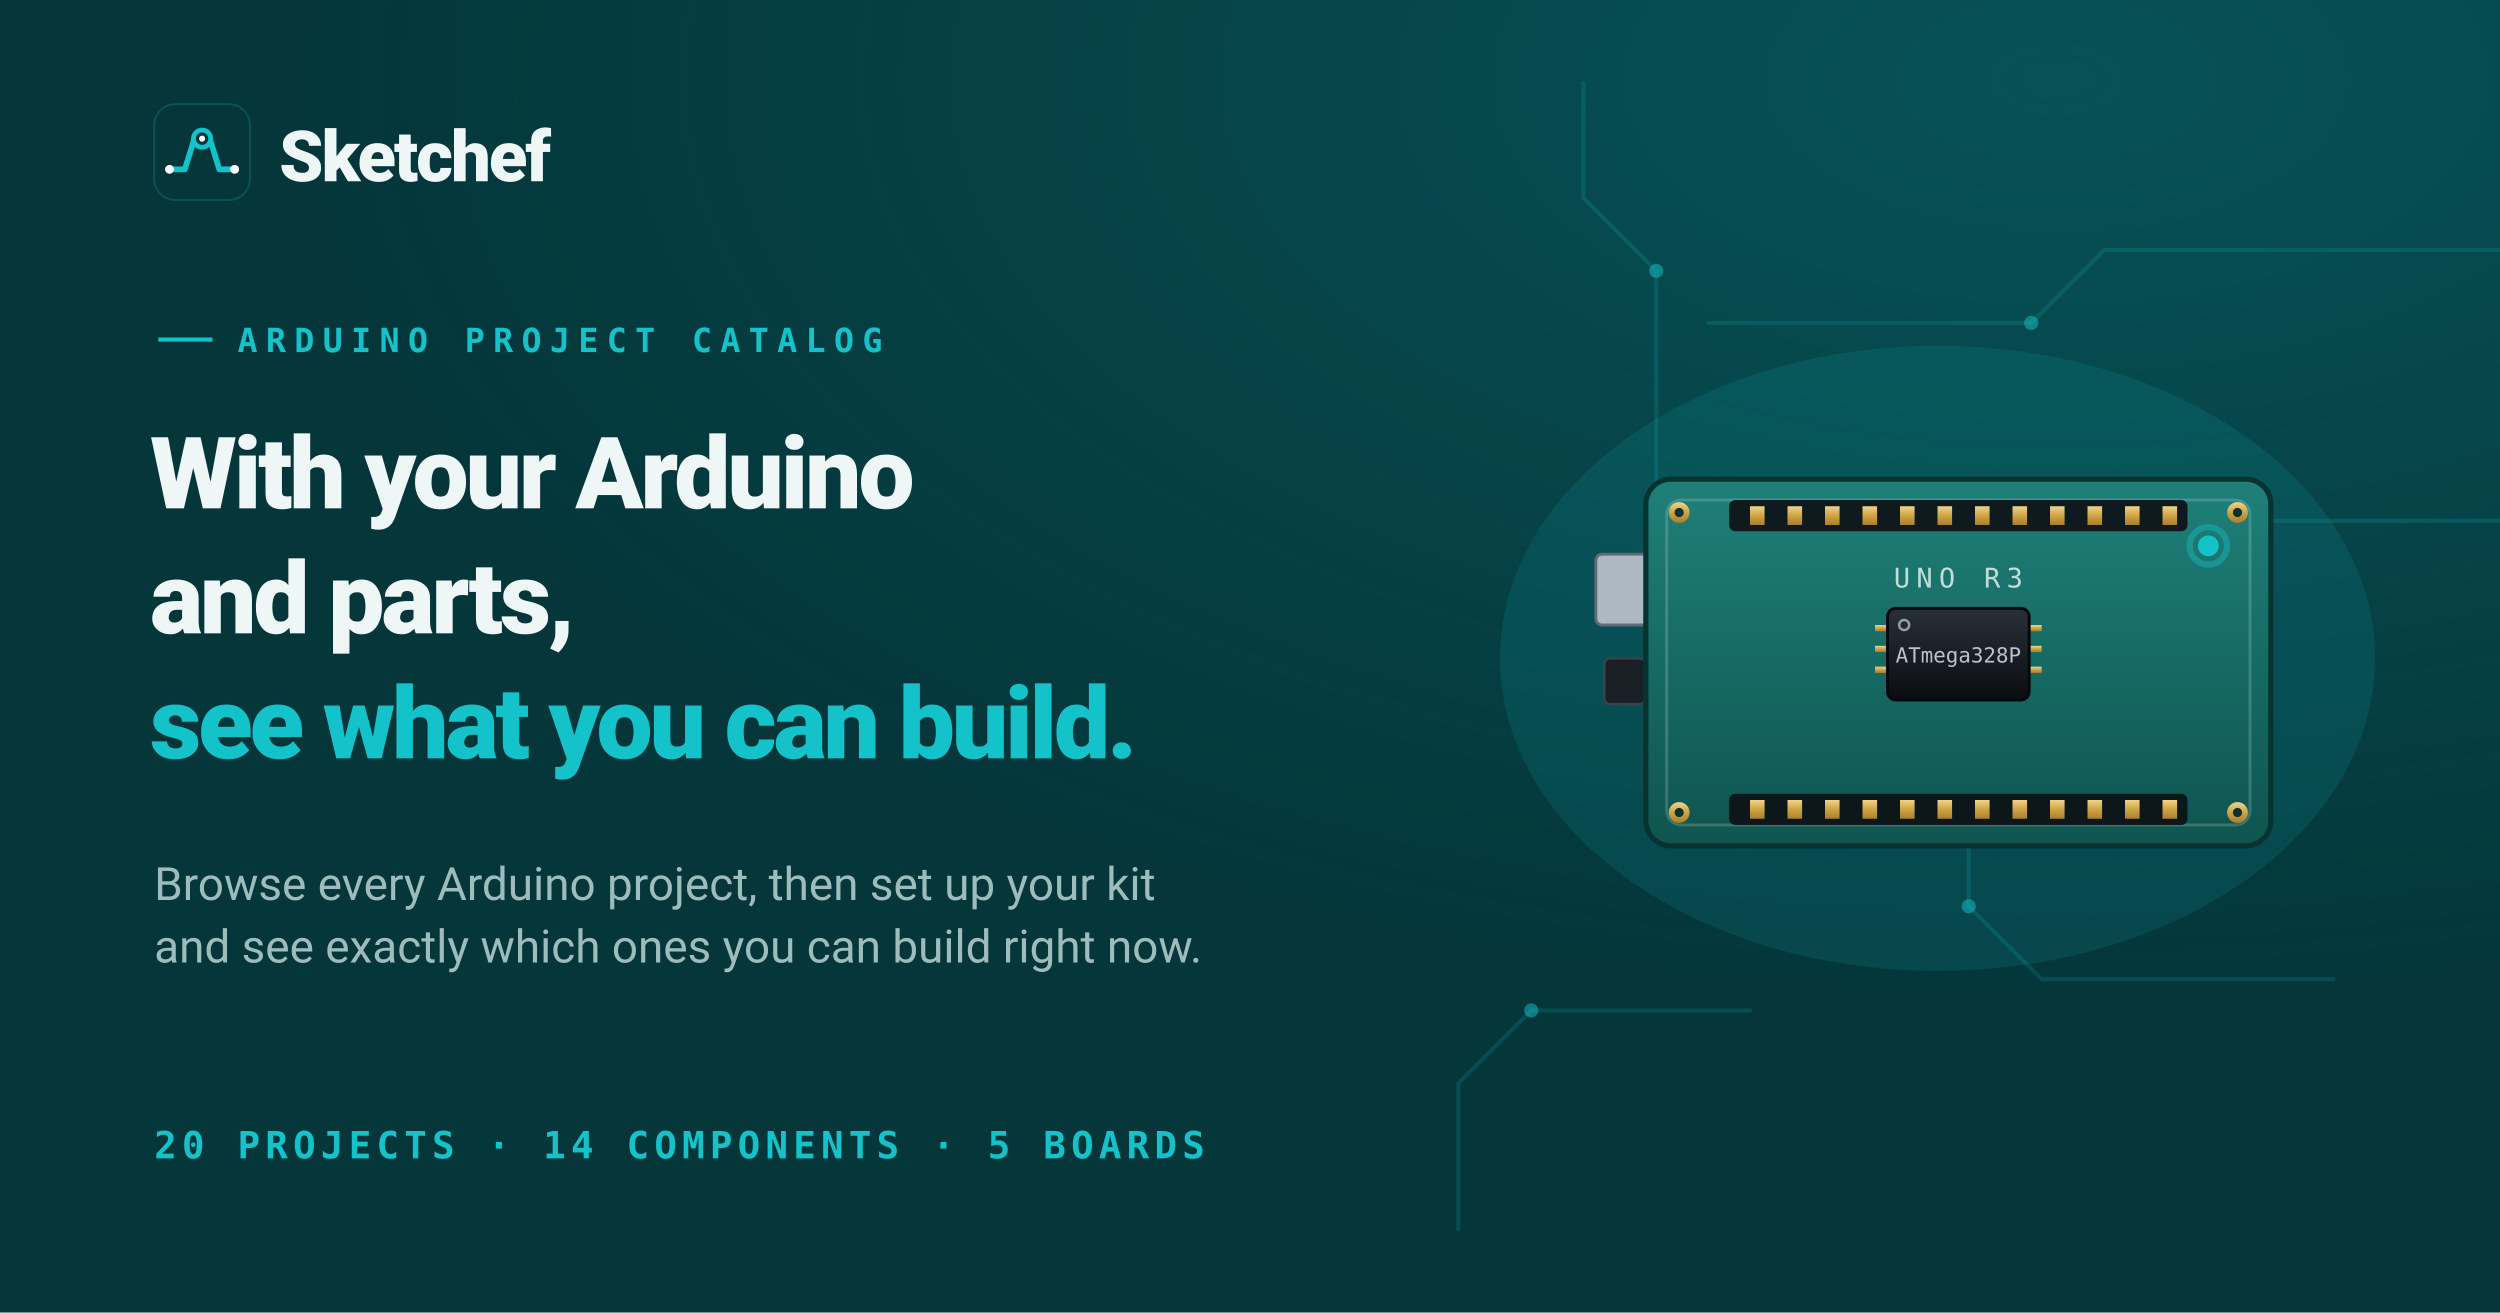
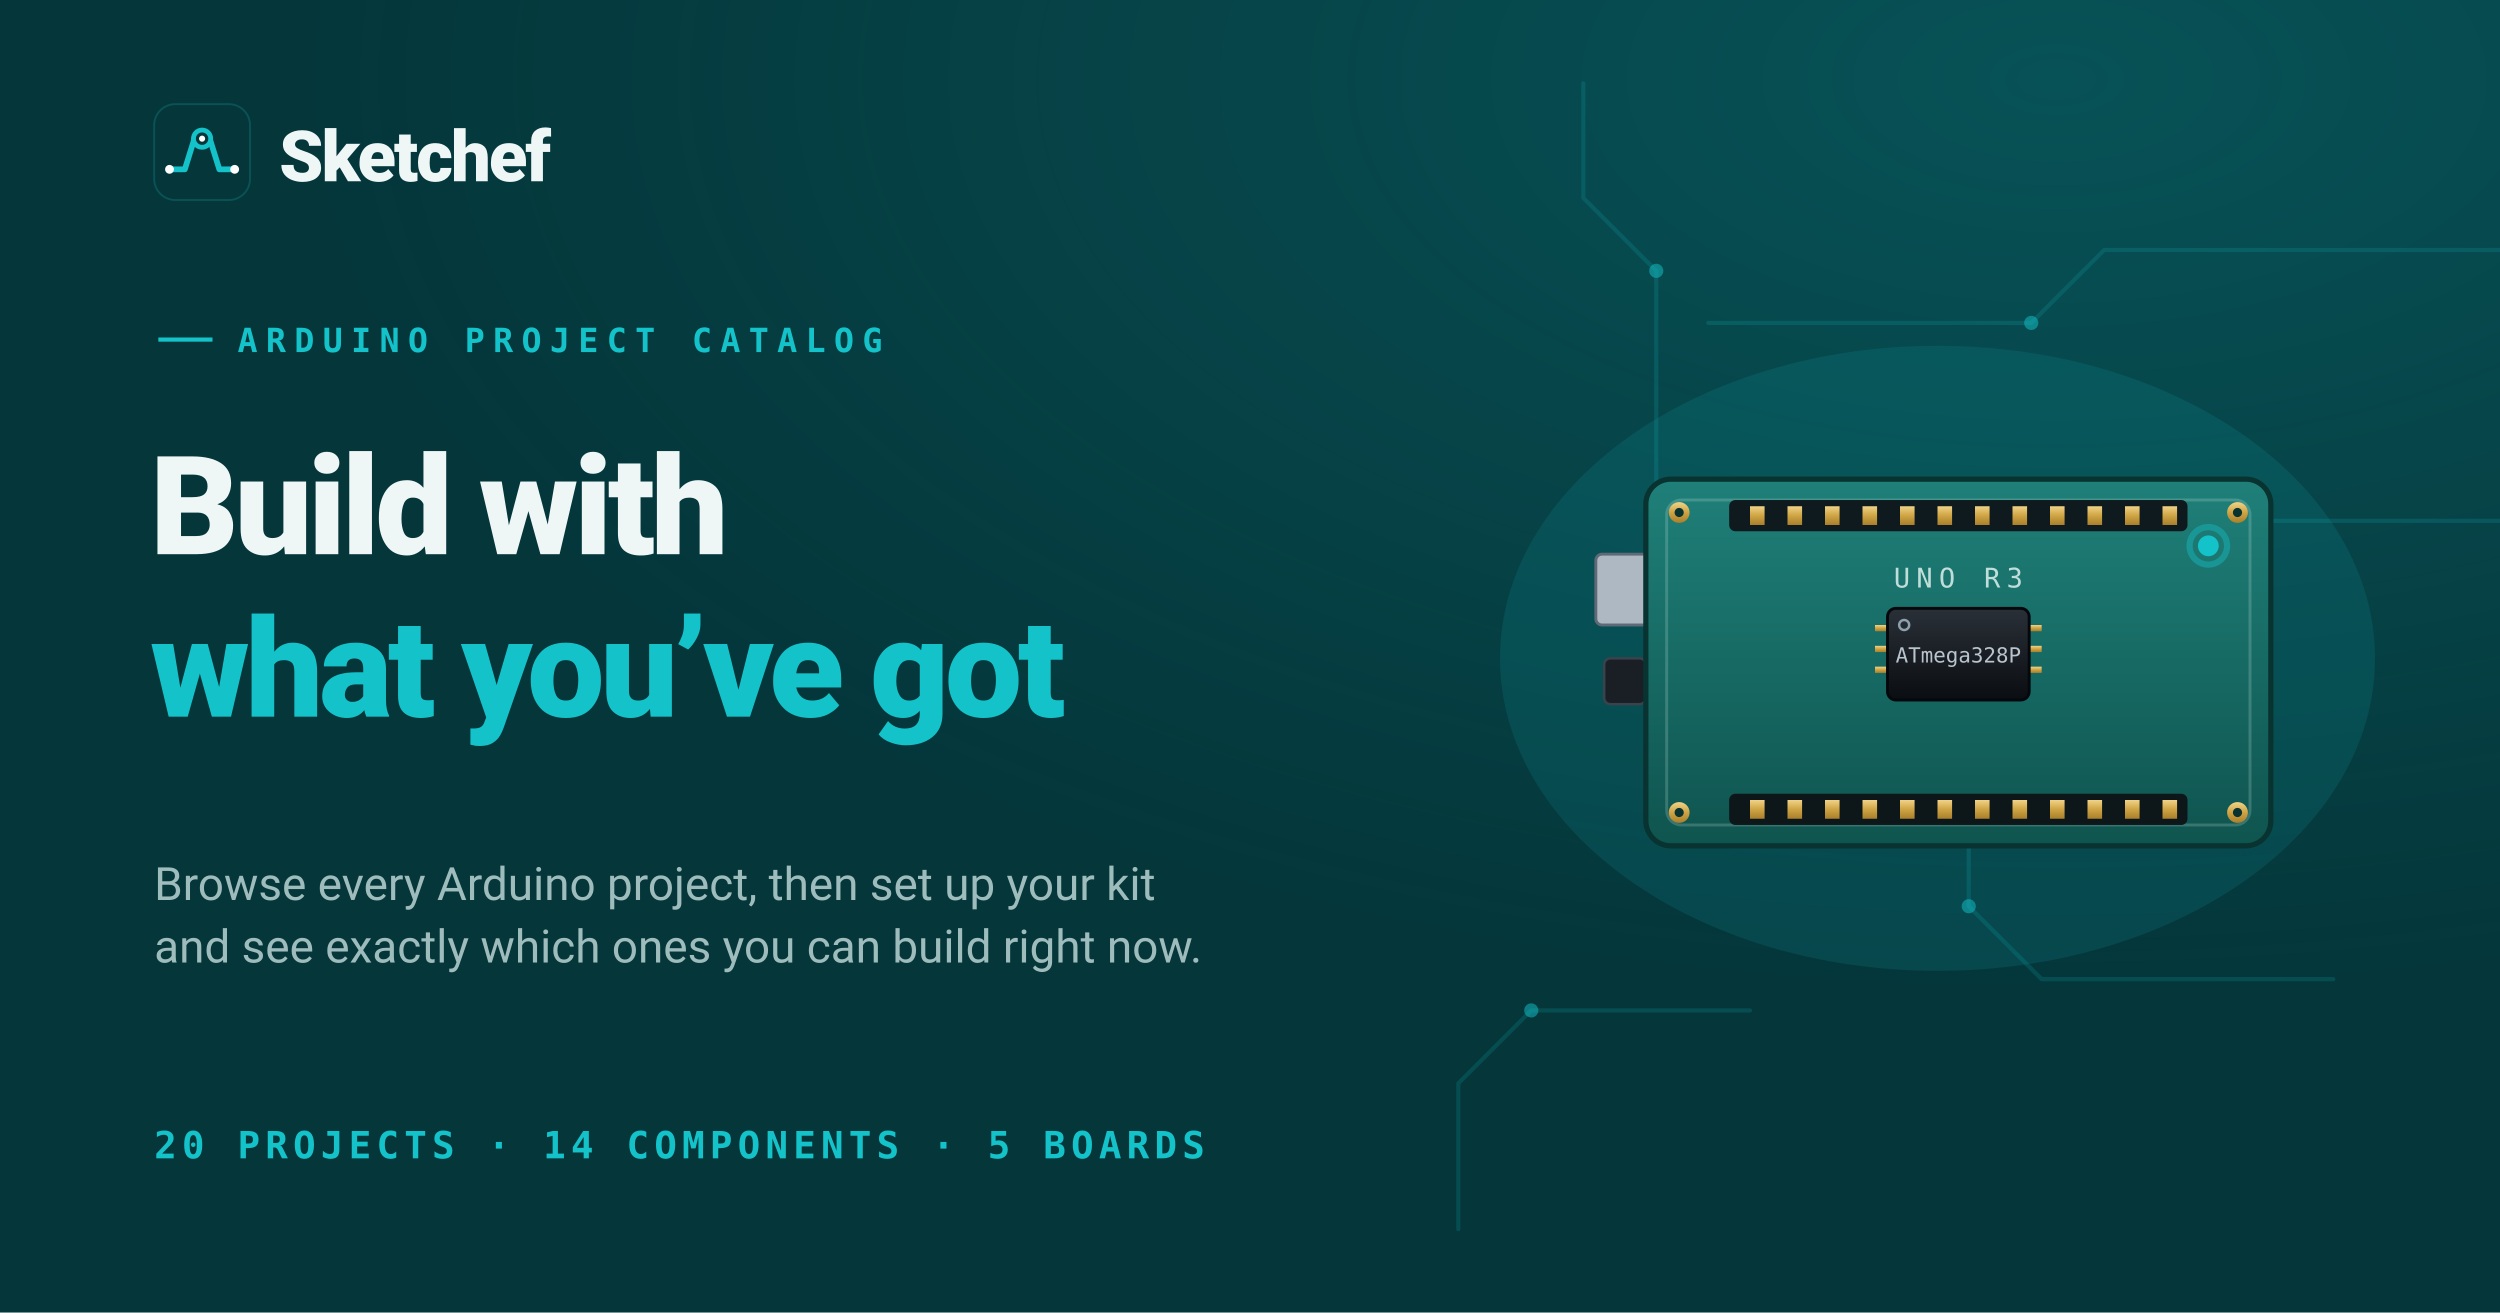
<svg xmlns="http://www.w3.org/2000/svg" viewBox="0 0 1200 630" width="1200" height="630" font-family="'Segoe UI', system-ui, -apple-system, Roboto, Helvetica, Arial, sans-serif">
  <defs>
    <radialGradient id="glow" cx="82%" cy="6%" r="70%">
      <stop offset="0%" stop-color="#14c3ca" stop-opacity="0.20" />
      <stop offset="100%" stop-color="#14c3ca" stop-opacity="0" />
    </radialGradient>
    <linearGradient id="plate" x1="0" y1="0" x2="0" y2="1">
      <stop offset="0" stop-color="#1f8079" />
      <stop offset="1" stop-color="#0f544f" />
    </linearGradient>
    <linearGradient id="gold" x1="0" y1="0" x2="0" y2="1">
      <stop offset="0" stop-color="#f0d488" />
      <stop offset="0.5" stop-color="#cfa444" />
      <stop offset="1" stop-color="#a97f2c" />
    </linearGradient>
    <linearGradient id="chip" x1="0" y1="0" x2="0" y2="1">
      <stop offset="0" stop-color="#2a3038" />
      <stop offset="1" stop-color="#0a0d11" />
    </linearGradient>
  </defs>
  <rect width="1200" height="630" fill="#04363a" />
  <rect width="1200" height="630" fill="url(#glow)" />
  <g fill="none" stroke="#14c3ca" stroke-opacity="0.16" stroke-width="2" stroke-linecap="round" stroke-linejoin="round">
    <path d="M1200 120 H1010 L975 155 H820" />
    <path d="M1200 250 H1050 L1015 285 H900" />
    <path d="M760 40 V95 L795 130 V240" />
    <path d="M1120 470 H980 L945 435 V360" />
    <path d="M700 590 V520 L735 485 H840" />
  </g>
  <g fill="#14c3ca" fill-opacity="0.5">
    <circle cx="975" cy="155" r="3.4" />
    <circle cx="1015" cy="285" r="3.4" />
    <circle cx="795" cy="130" r="3.4" />
    <circle cx="945" cy="435" r="3.4" />
    <circle cx="735" cy="485" r="3.4" />
  </g>
  <g transform="translate(74,50) scale(0.46)">
    <rect width="100" height="100" rx="22" fill="#04363a" stroke="#0a5257" stroke-width="2" />
    <g stroke="#14c3ca" stroke-width="6" stroke-linecap="round" stroke-linejoin="round" fill="none">
      <path d="M16 68 H32 L42 36 H58 L68 68 H84" />
    </g>
    <circle cx="50" cy="36" r="9" fill="#04363a" stroke="#14c3ca" stroke-width="5" />
    <circle cx="50" cy="36" r="3.2" fill="#ffffff" />
    <circle cx="16" cy="68" r="4.6" fill="#ffffff" />
    <circle cx="84" cy="68" r="4.6" fill="#ffffff" />
  </g>
  <text x="134" y="87" font-size="34" font-weight="800" fill="#eef6f6" letter-spacing="-1">Sketchef</text>
  <g font-family="ui-monospace, 'Cascadia Code', Consolas, monospace">
    <line x1="76" y1="163" x2="102" y2="163" stroke="#14c3ca" stroke-width="2" />
    <text x="114" y="169" font-size="16" font-weight="700" fill="#14c3ca" letter-spacing="4">ARDUINO PROJECT CATALOG</text>
  </g>
-   <g font-weight="800" letter-spacing="-1.5">
-     <text x="72" y="244" font-size="48" fill="#eef6f6">With your Arduino</text>
-     <text x="72" y="304" font-size="48" fill="#eef6f6">and parts,</text>
-     <text x="72" y="364" font-size="48" fill="#14c3ca">see what you can build.</text>
+   <g font-weight="800" letter-spacing="-2">
+     <text x="72" y="266" font-size="66" fill="#eef6f6">Build with</text>
+     <text x="72" y="344" font-size="66" fill="#14c3ca">what you’ve got</text>
  </g>
  <g fill="#9fbcbd" font-size="22">
    <text x="74" y="432">Browse every Arduino project, then set up your kit</text>
    <text x="74" y="462">and see exactly which ones you can build right now.</text>
  </g>
  <text x="74" y="556" font-size="18" font-weight="700" fill="#14c3ca" letter-spacing="2.5" font-family="ui-monospace, 'Cascadia Code', Consolas, monospace">20 PROJECTS · 14 COMPONENTS · 5 BOARDS</text>
  <g transform="translate(760,196)">
    <ellipse cx="170" cy="120" rx="210" ry="150" fill="#14c3ca" fill-opacity="0.12" />
    <rect x="6" y="70" width="26" height="34" rx="3" fill="#aeb8c2" stroke="#5f6a76" stroke-width="1.4" />
    <rect x="10" y="120" width="20" height="22" rx="3" fill="#1a1f26" stroke="#3a424c" stroke-width="1.2" />
    <rect x="30" y="34" width="300" height="176" rx="12" fill="url(#plate)" stroke="#083330" stroke-width="2.5" />
    <rect x="40" y="44" width="280" height="156" rx="7" fill="none" stroke="#ddf1ec" stroke-opacity="0.2" stroke-width="1.4" />
    <g>
      <rect x="70" y="44" width="220" height="15" rx="3" fill="#0c0f14" opacity="0.9" />
      <rect x="70" y="185" width="220" height="15" rx="3" fill="#0c0f14" opacity="0.9" />
    </g>
    <g fill="url(#gold)">
      <rect x="80" y="47" width="7" height="9" />
      <rect x="98" y="47" width="7" height="9" />
      <rect x="116" y="47" width="7" height="9" />
      <rect x="134" y="47" width="7" height="9" />
      <rect x="152" y="47" width="7" height="9" />
      <rect x="170" y="47" width="7" height="9" />
      <rect x="188" y="47" width="7" height="9" />
      <rect x="206" y="47" width="7" height="9" />
      <rect x="224" y="47" width="7" height="9" />
      <rect x="242" y="47" width="7" height="9" />
      <rect x="260" y="47" width="7" height="9" />
      <rect x="278" y="47" width="7" height="9" />
      <rect x="80" y="188" width="7" height="9" />
      <rect x="98" y="188" width="7" height="9" />
      <rect x="116" y="188" width="7" height="9" />
      <rect x="134" y="188" width="7" height="9" />
      <rect x="152" y="188" width="7" height="9" />
      <rect x="170" y="188" width="7" height="9" />
      <rect x="188" y="188" width="7" height="9" />
      <rect x="206" y="188" width="7" height="9" />
      <rect x="224" y="188" width="7" height="9" />
      <rect x="242" y="188" width="7" height="9" />
      <rect x="260" y="188" width="7" height="9" />
      <rect x="278" y="188" width="7" height="9" />
    </g>
    <text x="180" y="86" text-anchor="middle" font-size="13" fill="#ddf1ec" fill-opacity="0.85" letter-spacing="3" font-family="ui-monospace, 'Cascadia Code', Consolas, monospace">UNO R3</text>
    <g fill="url(#gold)">
      <rect x="140" y="104" width="6" height="3" />
      <rect x="140" y="114" width="6" height="3" />
      <rect x="140" y="124" width="6" height="3" />
      <rect x="214" y="104" width="6" height="3" />
      <rect x="214" y="114" width="6" height="3" />
      <rect x="214" y="124" width="6" height="3" />
    </g>
    <rect x="146" y="96" width="68" height="44" rx="4" fill="url(#chip)" stroke="#04070b" stroke-width="1.4" />
    <circle cx="154" cy="104" r="2.4" fill="none" stroke="#8ea0ad" stroke-width="1.2" />
    <text x="180" y="122" text-anchor="middle" font-size="10" fill="#b9c4cd" font-family="ui-monospace, 'Cascadia Code', Consolas, monospace">ATmega328P</text>
    <g>
      <circle cx="46" cy="50" r="5" fill="url(#gold)" />
      <circle cx="46" cy="50" r="2.2" fill="#083330" />
    </g>
    <g>
      <circle cx="314" cy="50" r="5" fill="url(#gold)" />
      <circle cx="314" cy="50" r="2.2" fill="#083330" />
    </g>
    <g>
      <circle cx="46" cy="194" r="5" fill="url(#gold)" />
      <circle cx="46" cy="194" r="2.2" fill="#083330" />
    </g>
    <g>
      <circle cx="314" cy="194" r="5" fill="url(#gold)" />
      <circle cx="314" cy="194" r="2.2" fill="#083330" />
    </g>
    <circle cx="300" cy="66" r="5" fill="#14c3ca" />
    <circle cx="300" cy="66" r="9" fill="none" stroke="#14c3ca" stroke-opacity="0.4" stroke-width="3" />
  </g>
</svg>
